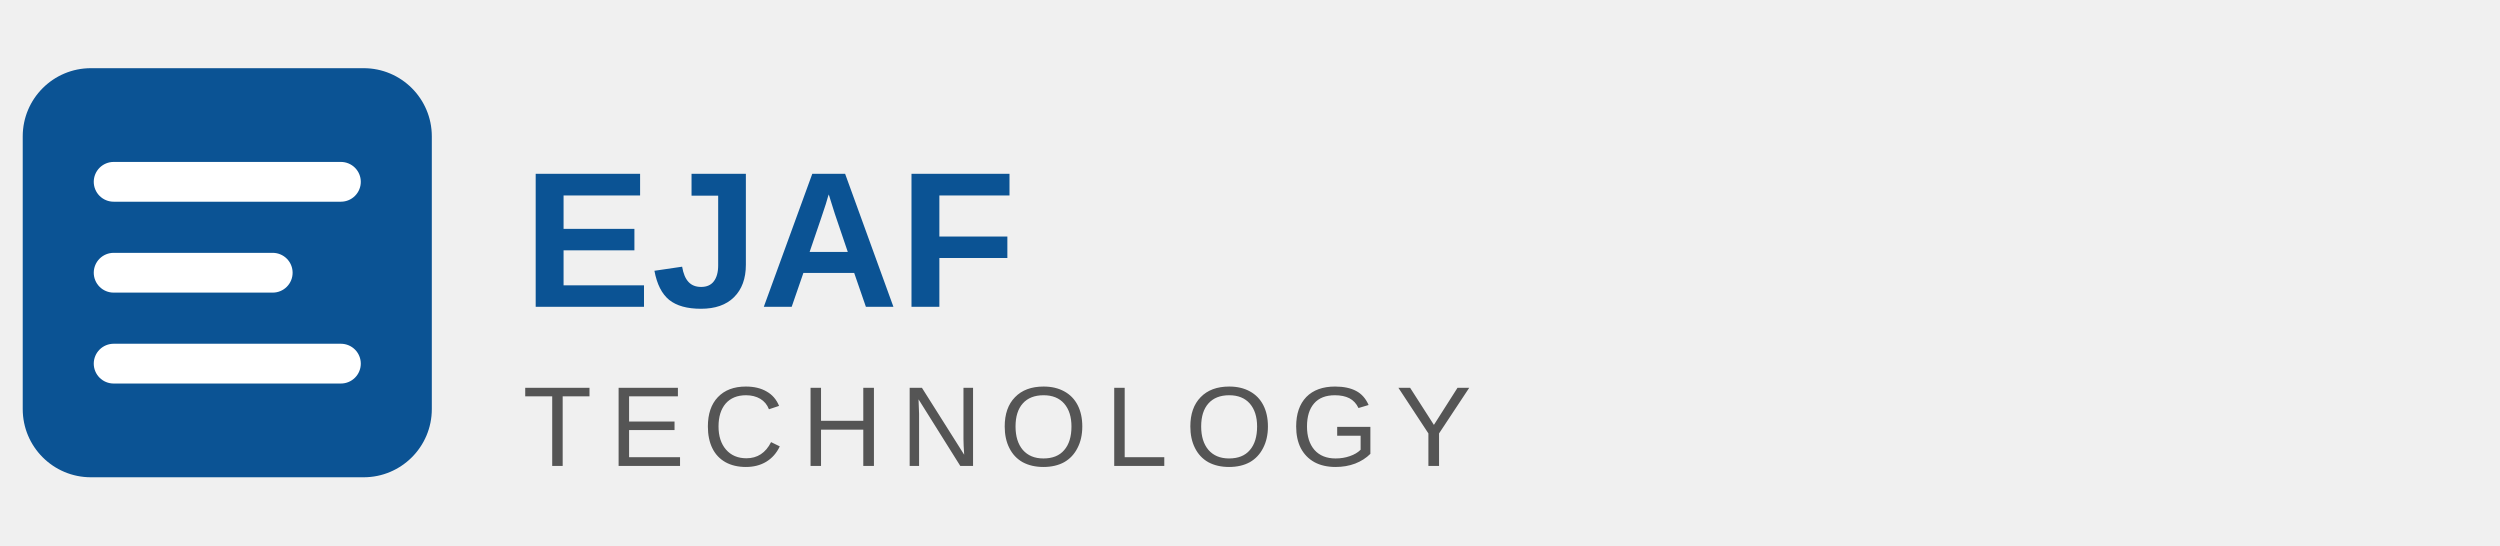
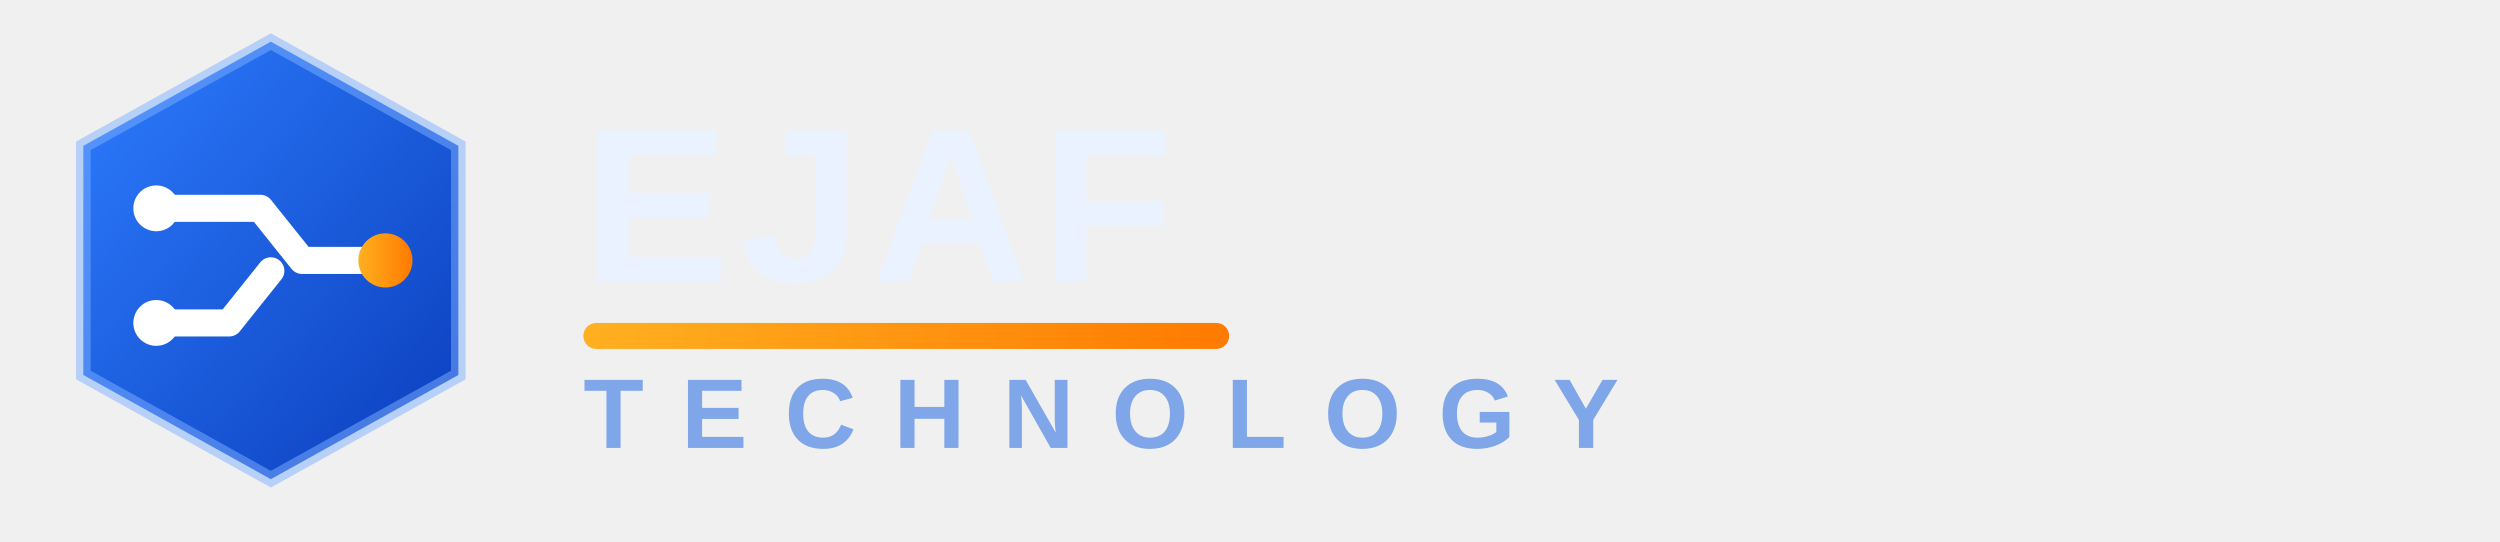
- <svg xmlns="http://www.w3.org/2000/svg" width="220" height="48" viewBox="0 0 220 48">
-   <rect x="2" y="6" width="36" height="36" rx="6" fill="#0B5394" />
-   <path d="M10 16h20M10 24h14M10 32h20" stroke="#fff" stroke-width="3.5" stroke-linecap="round" />
-   <text x="46" y="27" font-family="Segoe UI, Arial" font-size="17" font-weight="700" fill="#0B5394">EJAF</text>
-   <text x="46" y="41" font-family="Segoe UI, Arial" font-size="10" letter-spacing="1.5" fill="#555">TECHNOLOGY</text>
+ <svg xmlns="http://www.w3.org/2000/svg" width="240" height="52" viewBox="0 0 240 52">
+   <defs>
+     <linearGradient id="g1" x1="0" y1="0" x2="1" y2="1">
+       <stop offset="0" stop-color="#2D7DFF" />
+       <stop offset="1" stop-color="#0A3DBB" />
+     </linearGradient>
+     <linearGradient id="g2" x1="0" y1="0" x2="1" y2="0">
+       <stop offset="0" stop-color="#FFB020" />
+       <stop offset="1" stop-color="#FF7A00" />
+     </linearGradient>
+   </defs>
+   <path d="M26 4 L44 14 L44 36 L26 46 L8 36 L8 14 Z" fill="url(#g1)" />
+   <path d="M26 4 L44 14 L44 36 L26 46 L8 36 L8 14 Z" fill="none" stroke="#7FB0FF" stroke-opacity=".5" stroke-width="1.4" />
+   <path d="M15 20 h10 l4 5 h8 M15 31 h7 l4 -5" fill="none" stroke="#fff" stroke-width="2.6" stroke-linecap="round" stroke-linejoin="round" />
+   <circle cx="37" cy="25" r="2.6" fill="url(#g2)" />
+   <circle cx="15" cy="20" r="2.2" fill="#fff" />
+   <circle cx="15" cy="31" r="2.2" fill="#fff" />
+   <text x="56" y="27" font-family="Arial, Helvetica, sans-serif" font-size="21" font-weight="800" letter-spacing="1" fill="#EAF2FF">EJAF</text>
+   <text x="56" y="43" font-family="Arial, Helvetica, sans-serif" font-size="9.5" letter-spacing="3.6" font-weight="600" fill="#7FA6E8">TECHNOLOGY</text>
+   <rect x="56" y="31" width="62" height="2.5" rx="1.25" fill="url(#g2)" />
</svg>
